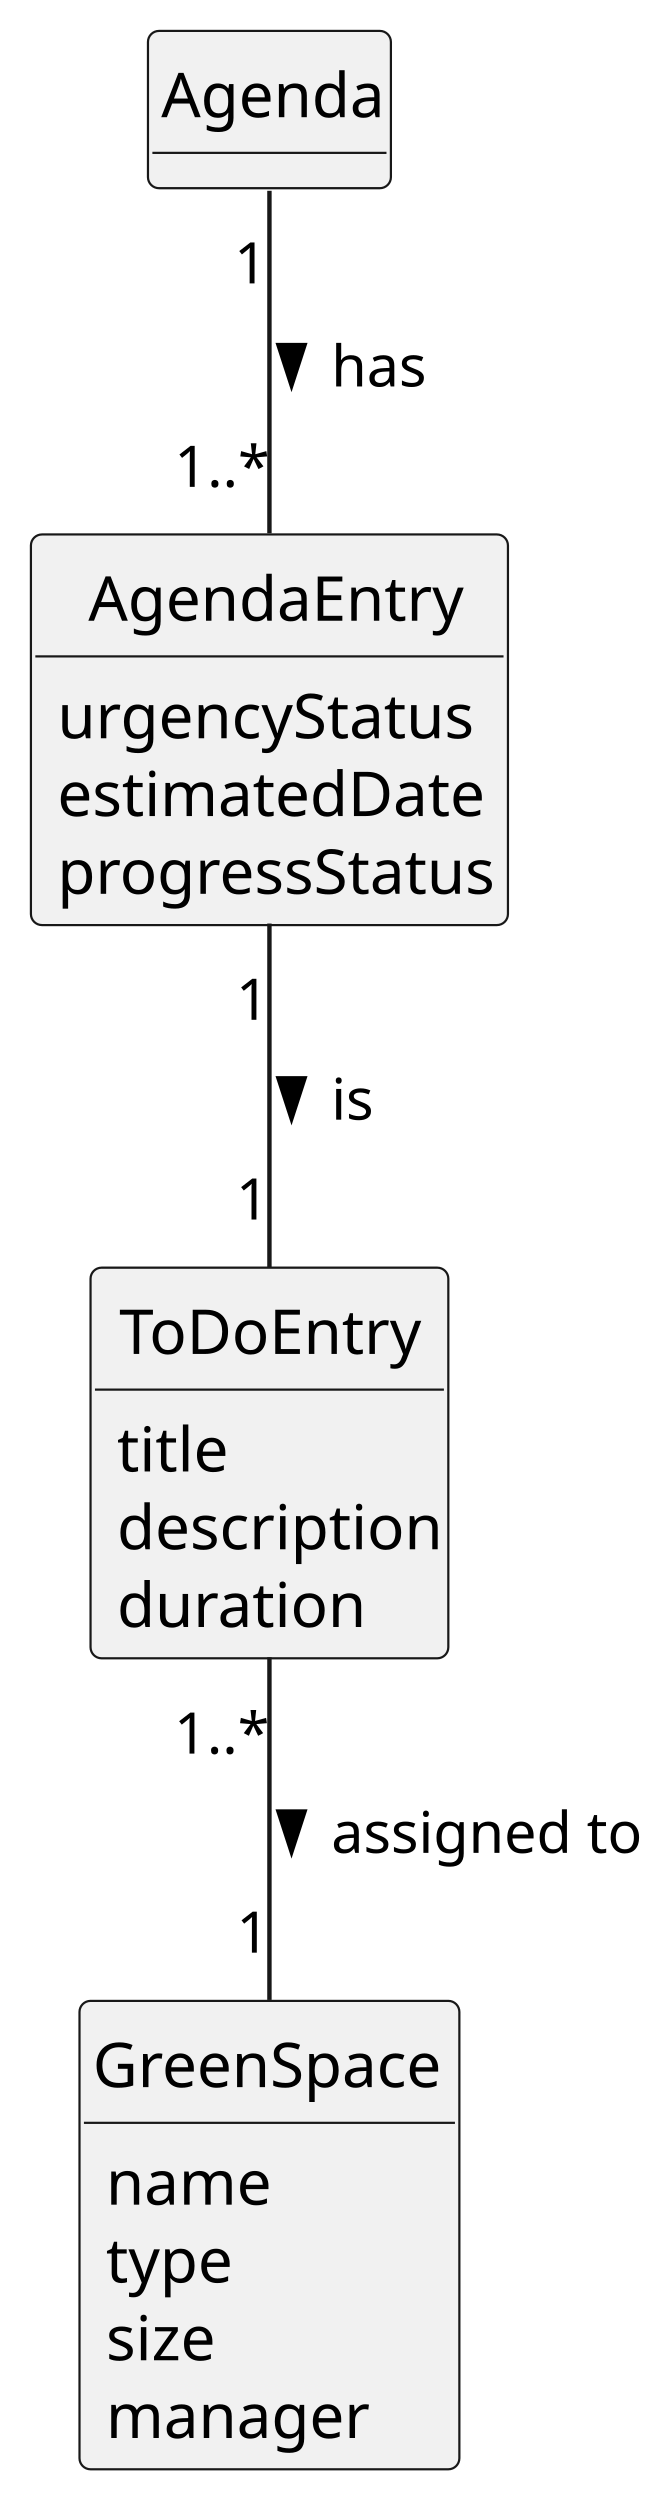
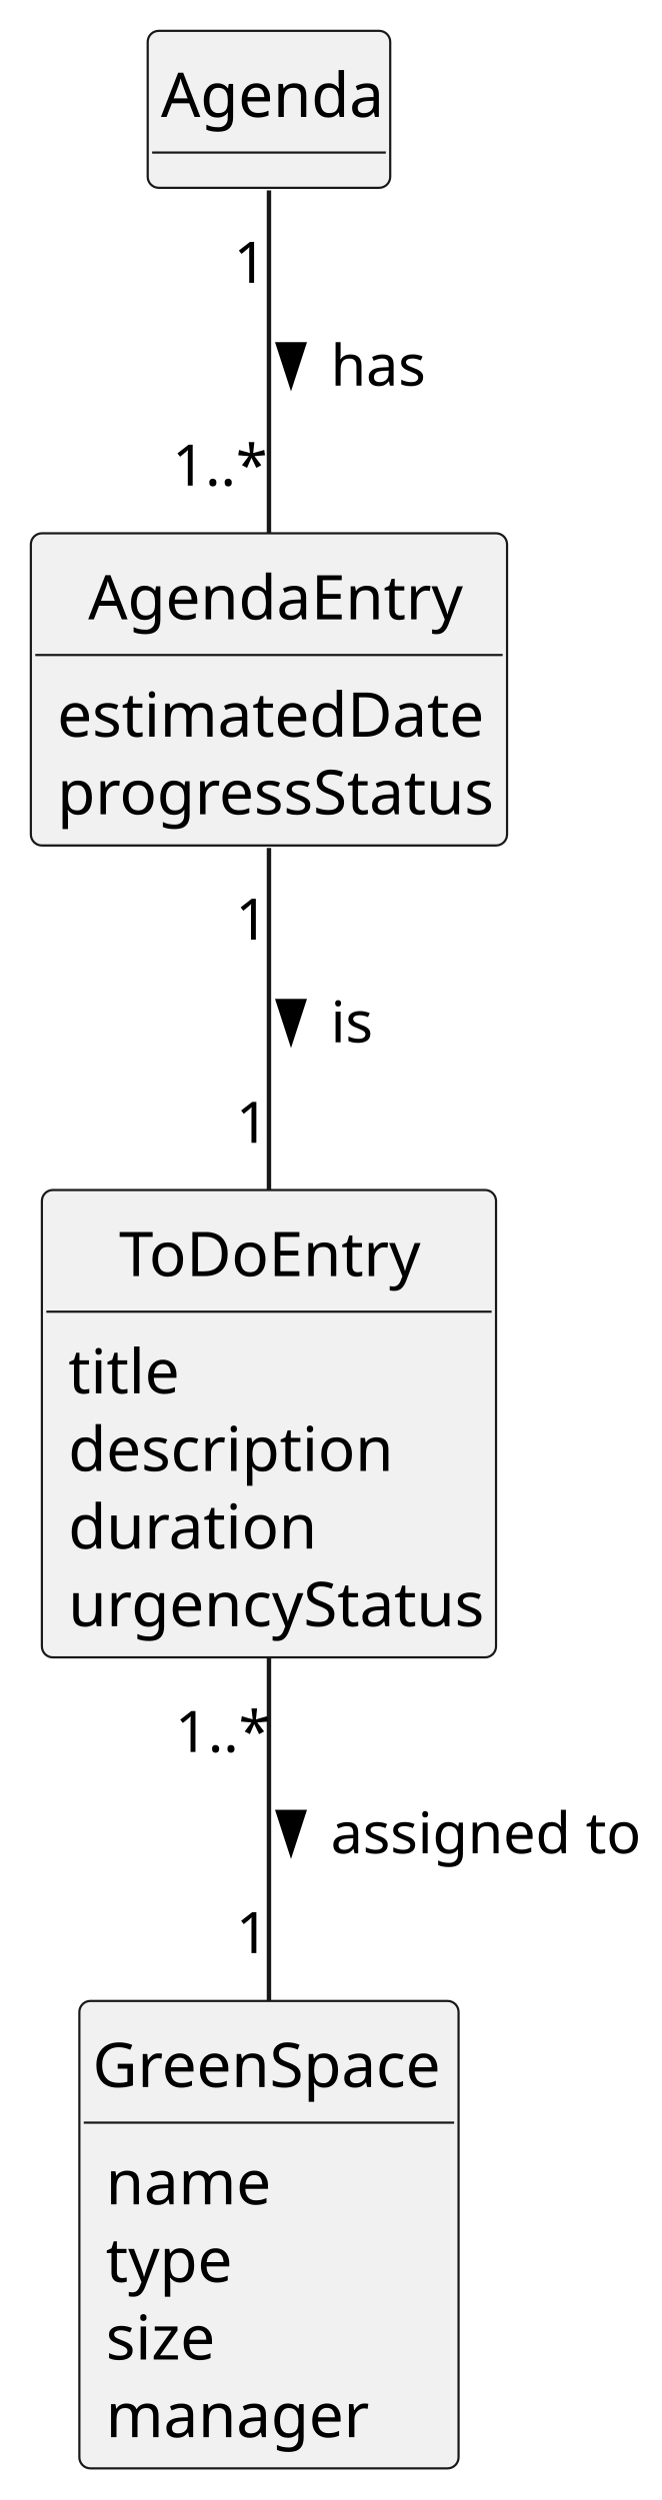
- <svg xmlns="http://www.w3.org/2000/svg" contentStyleType="text/css" height="566px" preserveAspectRatio="none" style="width:150px;height:566px;background:#FFFFFF;" version="1.1" viewBox="0 0 150 566" width="150px" zoomAndPan="magnify">
+ <svg xmlns="http://www.w3.org/2000/svg" contentStyleType="text/css" height="567px" preserveAspectRatio="none" style="width:150px;height:567px;background:#FFFFFF;" version="1.1" viewBox="0 0 150 567" width="150px" zoomAndPan="magnify">
  <defs />
  <g>
    <g id="elem_AgendaEntry">
-       <rect codeLine="14" fill="#F1F1F1" height="88.438" id="AgendaEntry" rx="2.5" ry="2.5" style="stroke:#181818;stroke-width:0.5;" width="108" x="7" y="121" />
+       <rect codeLine="14" fill="#F1F1F1" height="70.828" id="AgendaEntry" rx="2.5" ry="2.5" style="stroke:#181818;stroke-width:0.5;" width="108" x="7" y="121" />
      <text fill="#000000" font-family="sans-serif" font-size="14" lengthAdjust="spacing" textLength="82" x="20" y="140.533">AgendaEntry</text>
      <line style="stroke:#181818;stroke-width:0.5;" x1="8" x2="114" y1="148.609" y2="148.609" />
-       <text fill="#000000" font-family="sans-serif" font-size="14" lengthAdjust="spacing" textLength="91" x="13" y="167.143">urgencyStatus</text>
-       <text fill="#000000" font-family="sans-serif" font-size="14" lengthAdjust="spacing" textLength="91" x="13" y="184.752">estimatedDate</text>
-       <text fill="#000000" font-family="sans-serif" font-size="14" lengthAdjust="spacing" textLength="96" x="13" y="202.361">progressStatus</text>
+       <text fill="#000000" font-family="sans-serif" font-size="14" lengthAdjust="spacing" textLength="91" x="13" y="167.143">estimatedDate</text>
+       <text fill="#000000" font-family="sans-serif" font-size="14" lengthAdjust="spacing" textLength="96" x="13" y="184.752">progressStatus</text>
    </g>
    <g id="elem_ToDoEntry">
-       <rect codeLine="22" fill="#F1F1F1" height="88.438" id="ToDoEntry" rx="2.5" ry="2.5" style="stroke:#181818;stroke-width:0.5;" width="81" x="20.5" y="287" />
-       <text fill="#000000" font-family="sans-serif" font-size="14" lengthAdjust="spacing" textLength="68" x="27" y="306.533">ToDoEntry</text>
-       <line style="stroke:#181818;stroke-width:0.5;" x1="21.5" x2="100.5" y1="314.609" y2="314.609" />
-       <text fill="#000000" font-family="sans-serif" font-size="14" lengthAdjust="spacing" textLength="22" x="26.5" y="333.143">title</text>
-       <text fill="#000000" font-family="sans-serif" font-size="14" lengthAdjust="spacing" textLength="69" x="26.5" y="350.752">description</text>
-       <text fill="#000000" font-family="sans-serif" font-size="14" lengthAdjust="spacing" textLength="52" x="26.5" y="368.361">duration</text>
+       <rect codeLine="21" fill="#F1F1F1" height="106.047" id="ToDoEntry" rx="2.5" ry="2.5" style="stroke:#181818;stroke-width:0.5;" width="103" x="9.5" y="270" />
+       <text fill="#000000" font-family="sans-serif" font-size="14" lengthAdjust="spacing" textLength="68" x="27" y="289.533">ToDoEntry</text>
+       <line style="stroke:#181818;stroke-width:0.5;" x1="10.5" x2="111.5" y1="297.609" y2="297.609" />
+       <text fill="#000000" font-family="sans-serif" font-size="14" lengthAdjust="spacing" textLength="22" x="15.5" y="316.143">title</text>
+       <text fill="#000000" font-family="sans-serif" font-size="14" lengthAdjust="spacing" textLength="69" x="15.5" y="333.752">description</text>
+       <text fill="#000000" font-family="sans-serif" font-size="14" lengthAdjust="spacing" textLength="52" x="15.5" y="351.361">duration</text>
+       <text fill="#000000" font-family="sans-serif" font-size="14" lengthAdjust="spacing" textLength="91" x="15.5" y="368.971">urgencyStatus</text>
    </g>
    <g id="elem_Agenda">
      <rect codeLine="29" fill="#F1F1F1" height="35.609" id="Agenda" rx="2.5" ry="2.5" style="stroke:#181818;stroke-width:0.5;" width="55" x="33.5" y="7" />
      <text fill="#000000" font-family="sans-serif" font-size="14" lengthAdjust="spacing" textLength="49" x="36.5" y="26.533">Agenda</text>
      <line style="stroke:#181818;stroke-width:0.5;" x1="34.5" x2="87.5" y1="34.609" y2="34.609" />
    </g>
    <g id="elem_GreenSpace">
-       <rect codeLine="32" fill="#F1F1F1" height="106.047" id="GreenSpace" rx="2.5" ry="2.5" style="stroke:#181818;stroke-width:0.5;" width="86" x="18" y="453" />
-       <text fill="#000000" font-family="sans-serif" font-size="14" lengthAdjust="spacing" textLength="80" x="21" y="472.533">GreenSpace</text>
-       <line style="stroke:#181818;stroke-width:0.5;" x1="19" x2="103" y1="480.609" y2="480.609" />
-       <text fill="#000000" font-family="sans-serif" font-size="14" lengthAdjust="spacing" textLength="35" x="24" y="499.143">name</text>
-       <text fill="#000000" font-family="sans-serif" font-size="14" lengthAdjust="spacing" textLength="27" x="24" y="516.752">type</text>
-       <text fill="#000000" font-family="sans-serif" font-size="14" lengthAdjust="spacing" textLength="24" x="24" y="534.361">size</text>
-       <text fill="#000000" font-family="sans-serif" font-size="14" lengthAdjust="spacing" textLength="56" x="24" y="551.971">manager</text>
+       <rect codeLine="32" fill="#F1F1F1" height="106.047" id="GreenSpace" rx="2.5" ry="2.5" style="stroke:#181818;stroke-width:0.5;" width="86" x="18" y="454" />
+       <text fill="#000000" font-family="sans-serif" font-size="14" lengthAdjust="spacing" textLength="80" x="21" y="473.533">GreenSpace</text>
+       <line style="stroke:#181818;stroke-width:0.5;" x1="19" x2="103" y1="481.609" y2="481.609" />
+       <text fill="#000000" font-family="sans-serif" font-size="14" lengthAdjust="spacing" textLength="35" x="24" y="500.143">name</text>
+       <text fill="#000000" font-family="sans-serif" font-size="14" lengthAdjust="spacing" textLength="27" x="24" y="517.752">type</text>
+       <text fill="#000000" font-family="sans-serif" font-size="14" lengthAdjust="spacing" textLength="24" x="24" y="535.361">size</text>
+       <text fill="#000000" font-family="sans-serif" font-size="14" lengthAdjust="spacing" textLength="56" x="24" y="552.971">manager</text>
    </g>
    <g id="link_Agenda_AgendaEntry">
-       <path codeLine="39" d="M61,43.2 C61,62.49 61,94.51 61,120.74 " fill="none" id="Agenda-AgendaEntry" style="stroke:#181818;stroke-width:1.0;" />
+       <path codeLine="39" d="M61,43.2 C61,62.94 61,95.84 61,120.94 " fill="none" id="Agenda-AgendaEntry" style="stroke:#181818;stroke-width:1.0;" />
      <polygon fill="#000000" points="66,87.176,68.939,78.131,63.061,78.131,66,87.176" style="stroke:#000000;stroke-width:1.0;" />
      <text fill="#000000" font-family="sans-serif" font-size="13" lengthAdjust="spacing" textLength="21" x="75" y="87.495">has</text>
      <text fill="#000000" font-family="sans-serif" font-size="13" lengthAdjust="spacing" textLength="7" x="53.016" y="64.168">1</text>
-       <text fill="#000000" font-family="sans-serif" font-size="13" lengthAdjust="spacing" textLength="20" x="39.469" y="110.226">1..*</text>
+       <text fill="#000000" font-family="sans-serif" font-size="13" lengthAdjust="spacing" textLength="20" x="39.094" y="110.181">1..*</text>
    </g>
    <g id="link_AgendaEntry_ToDoEntry">
-       <path codeLine="41" d="M61,209.09 C61,233.1 61,262.9 61,286.91 " fill="none" id="AgendaEntry-ToDoEntry" style="stroke:#181818;stroke-width:1.0;" />
-       <polygon fill="#000000" points="66,253.176,68.939,244.131,63.061,244.131,66,253.176" style="stroke:#000000;stroke-width:1.0;" />
-       <text fill="#000000" font-family="sans-serif" font-size="13" lengthAdjust="spacing" textLength="10" x="75" y="253.495">is</text>
-       <text fill="#000000" font-family="sans-serif" font-size="13" lengthAdjust="spacing" textLength="7" x="53.442" y="230.88">1</text>
-       <text fill="#000000" font-family="sans-serif" font-size="13" lengthAdjust="spacing" textLength="7" x="53.442" y="276.096">1</text>
+       <path codeLine="41" d="M61,192.39 C61,214.93 61,244.67 61,269.97 " fill="none" id="AgendaEntry-ToDoEntry" style="stroke:#181818;stroke-width:1.0;" />
+       <polygon fill="#000000" points="66,236.176,68.939,227.131,63.061,227.131,66,236.176" style="stroke:#000000;stroke-width:1.0;" />
+       <text fill="#000000" font-family="sans-serif" font-size="13" lengthAdjust="spacing" textLength="10" x="75" y="236.495">is</text>
+       <text fill="#000000" font-family="sans-serif" font-size="13" lengthAdjust="spacing" textLength="7" x="53.42" y="213.198">1</text>
+       <text fill="#000000" font-family="sans-serif" font-size="13" lengthAdjust="spacing" textLength="7" x="53.53" y="259.285">1</text>
    </g>
    <g id="link_ToDoEntry_GreenSpace">
-       <path codeLine="43" d="M61,375.21 C61,398.73 61,428 61,452.79 " fill="none" id="ToDoEntry-GreenSpace" style="stroke:#181818;stroke-width:1.0;" />
-       <polygon fill="#000000" points="66,419.176,68.939,410.131,63.061,410.131,66,419.176" style="stroke:#000000;stroke-width:1.0;" />
-       <text fill="#000000" font-family="sans-serif" font-size="13" lengthAdjust="spacing" textLength="67" x="75" y="419.495">assigned to</text>
-       <text fill="#000000" font-family="sans-serif" font-size="13" lengthAdjust="spacing" textLength="20" x="39.406" y="397.019">1..*</text>
-       <text fill="#000000" font-family="sans-serif" font-size="13" lengthAdjust="spacing" textLength="7" x="53.53" y="442.08">1</text>
+       <path codeLine="43" d="M61,376.15 C61,400.52 61,429.47 61,453.84 " fill="none" id="ToDoEntry-GreenSpace" style="stroke:#181818;stroke-width:1.0;" />
+       <polygon fill="#000000" points="66,420.176,68.939,411.131,63.061,411.131,66,420.176" style="stroke:#000000;stroke-width:1.0;" />
+       <text fill="#000000" font-family="sans-serif" font-size="13" lengthAdjust="spacing" textLength="67" x="75" y="420.495">assigned to</text>
+       <text fill="#000000" font-family="sans-serif" font-size="13" lengthAdjust="spacing" textLength="20" x="39.719" y="397.5">1..*</text>
+       <text fill="#000000" font-family="sans-serif" font-size="13" lengthAdjust="spacing" textLength="7" x="53.53" y="443.137">1</text>
    </g>
  </g>
</svg>
